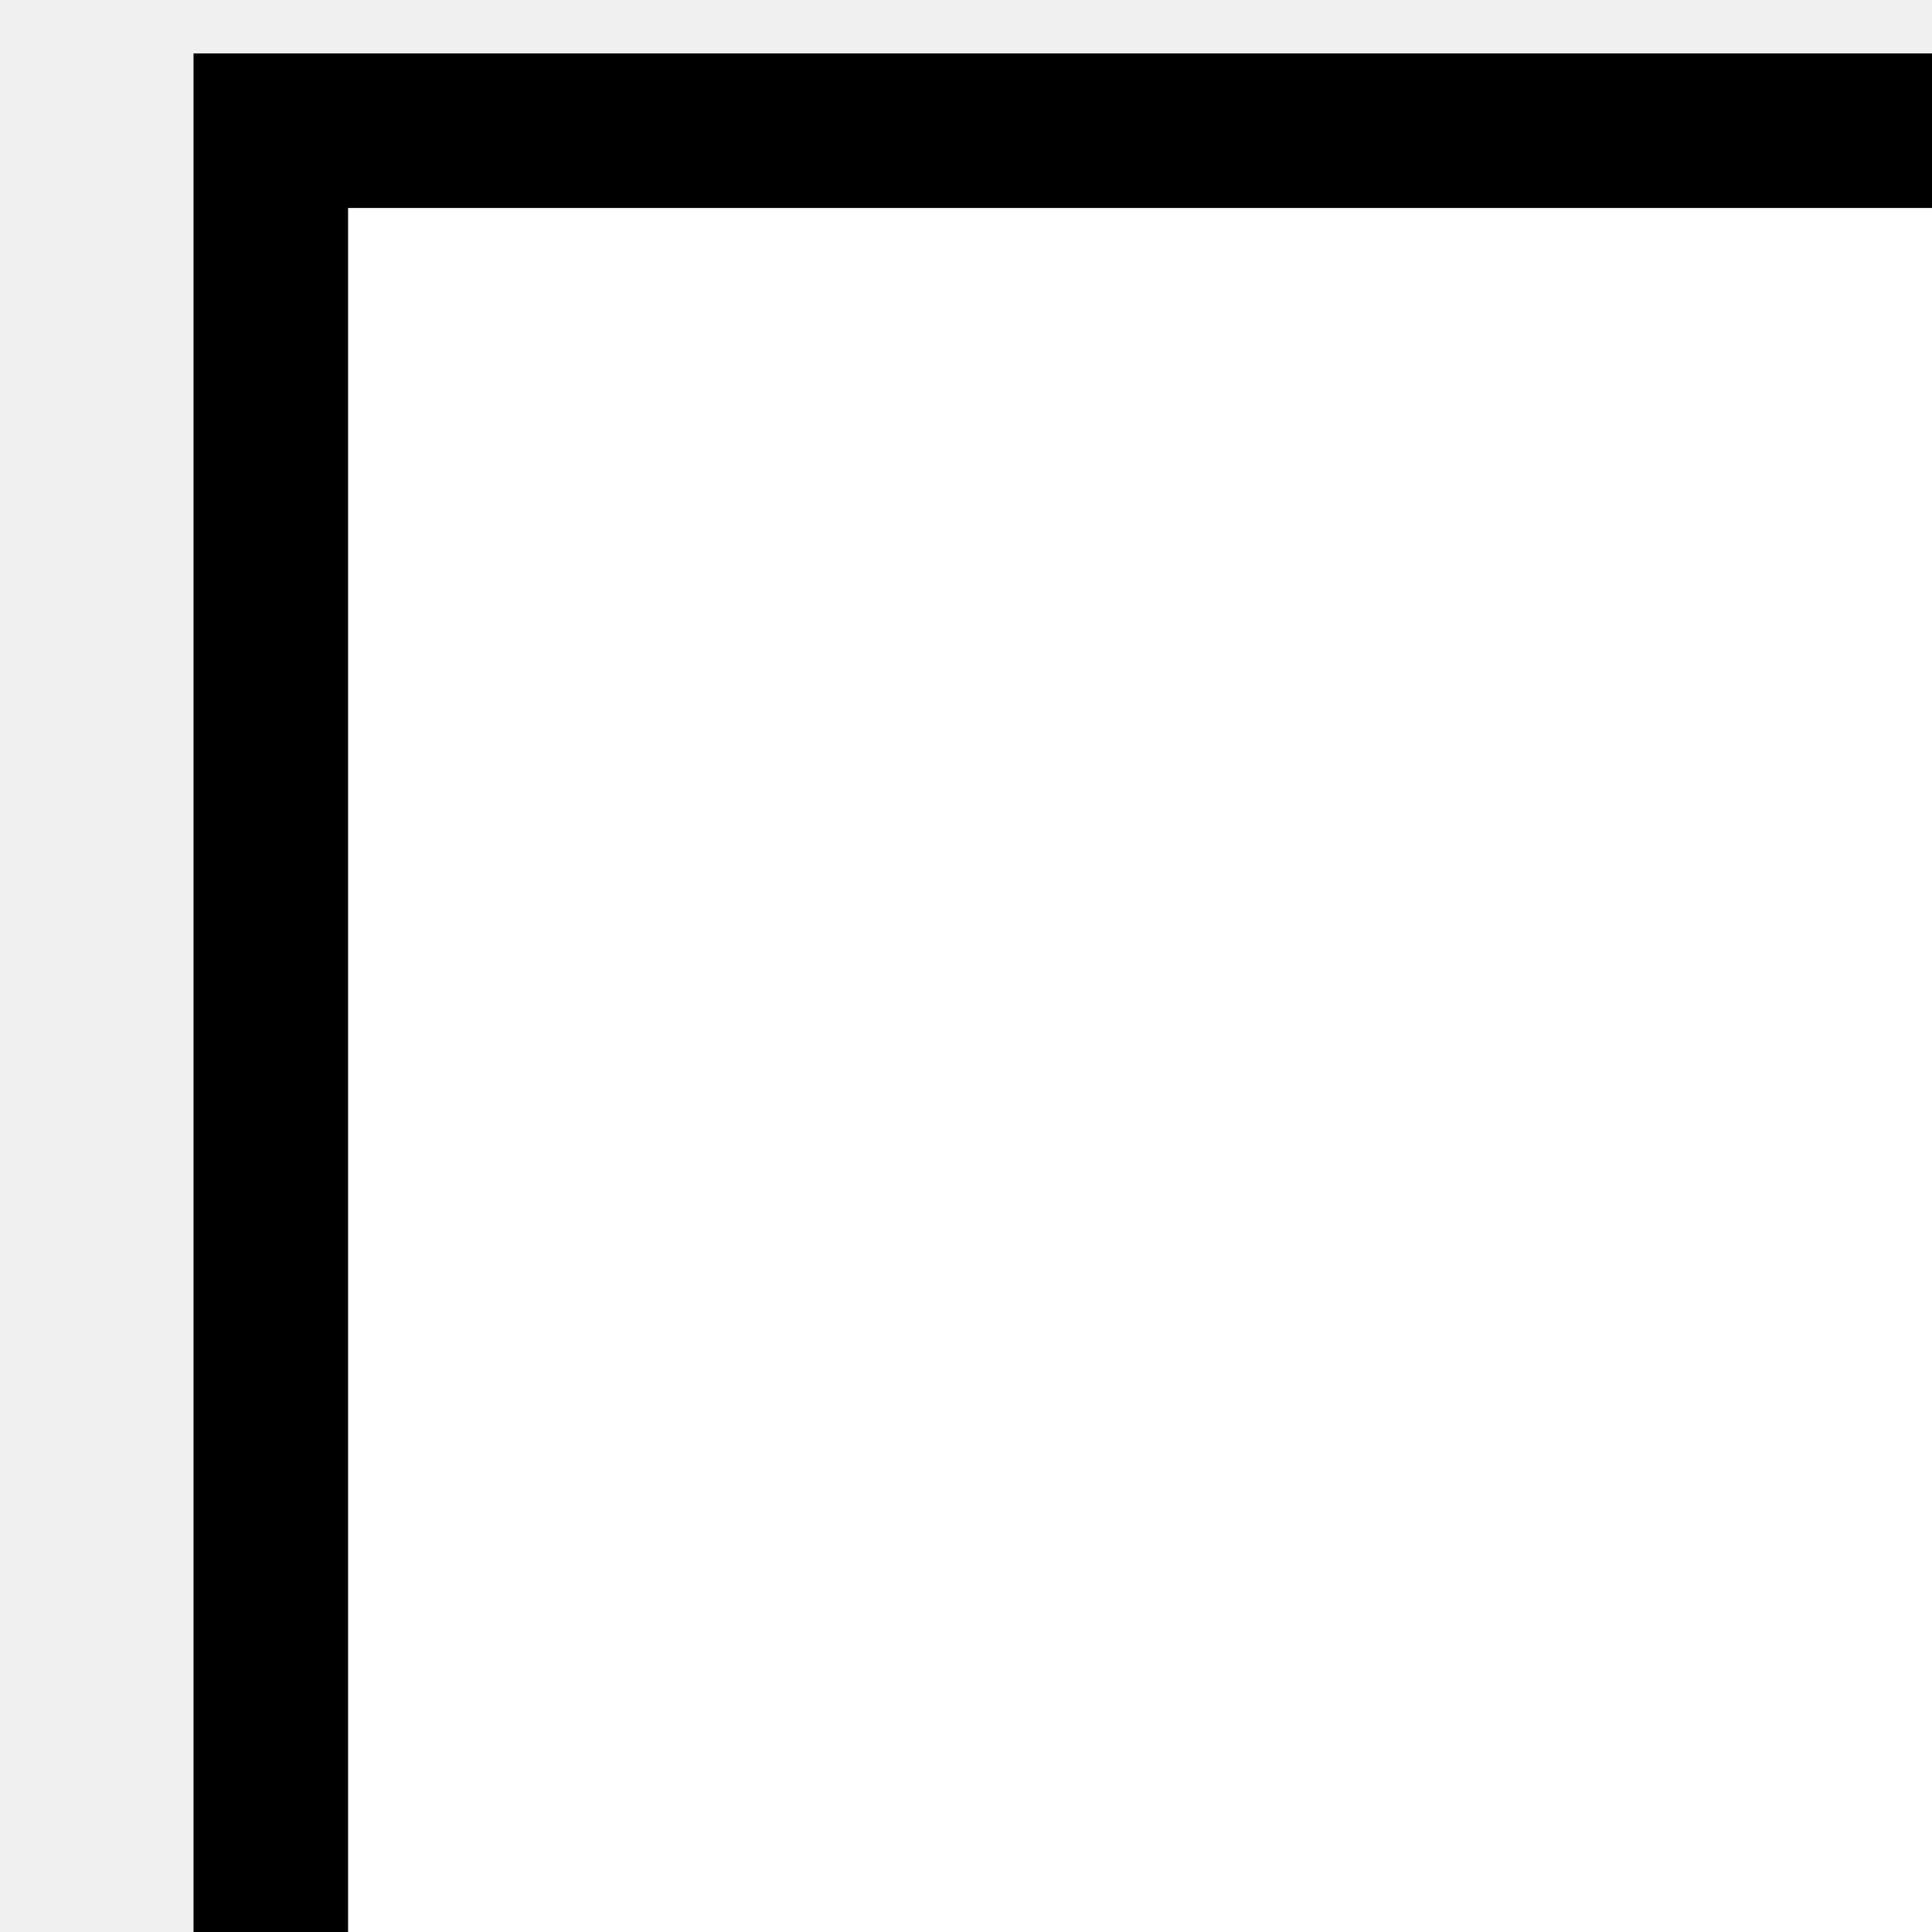
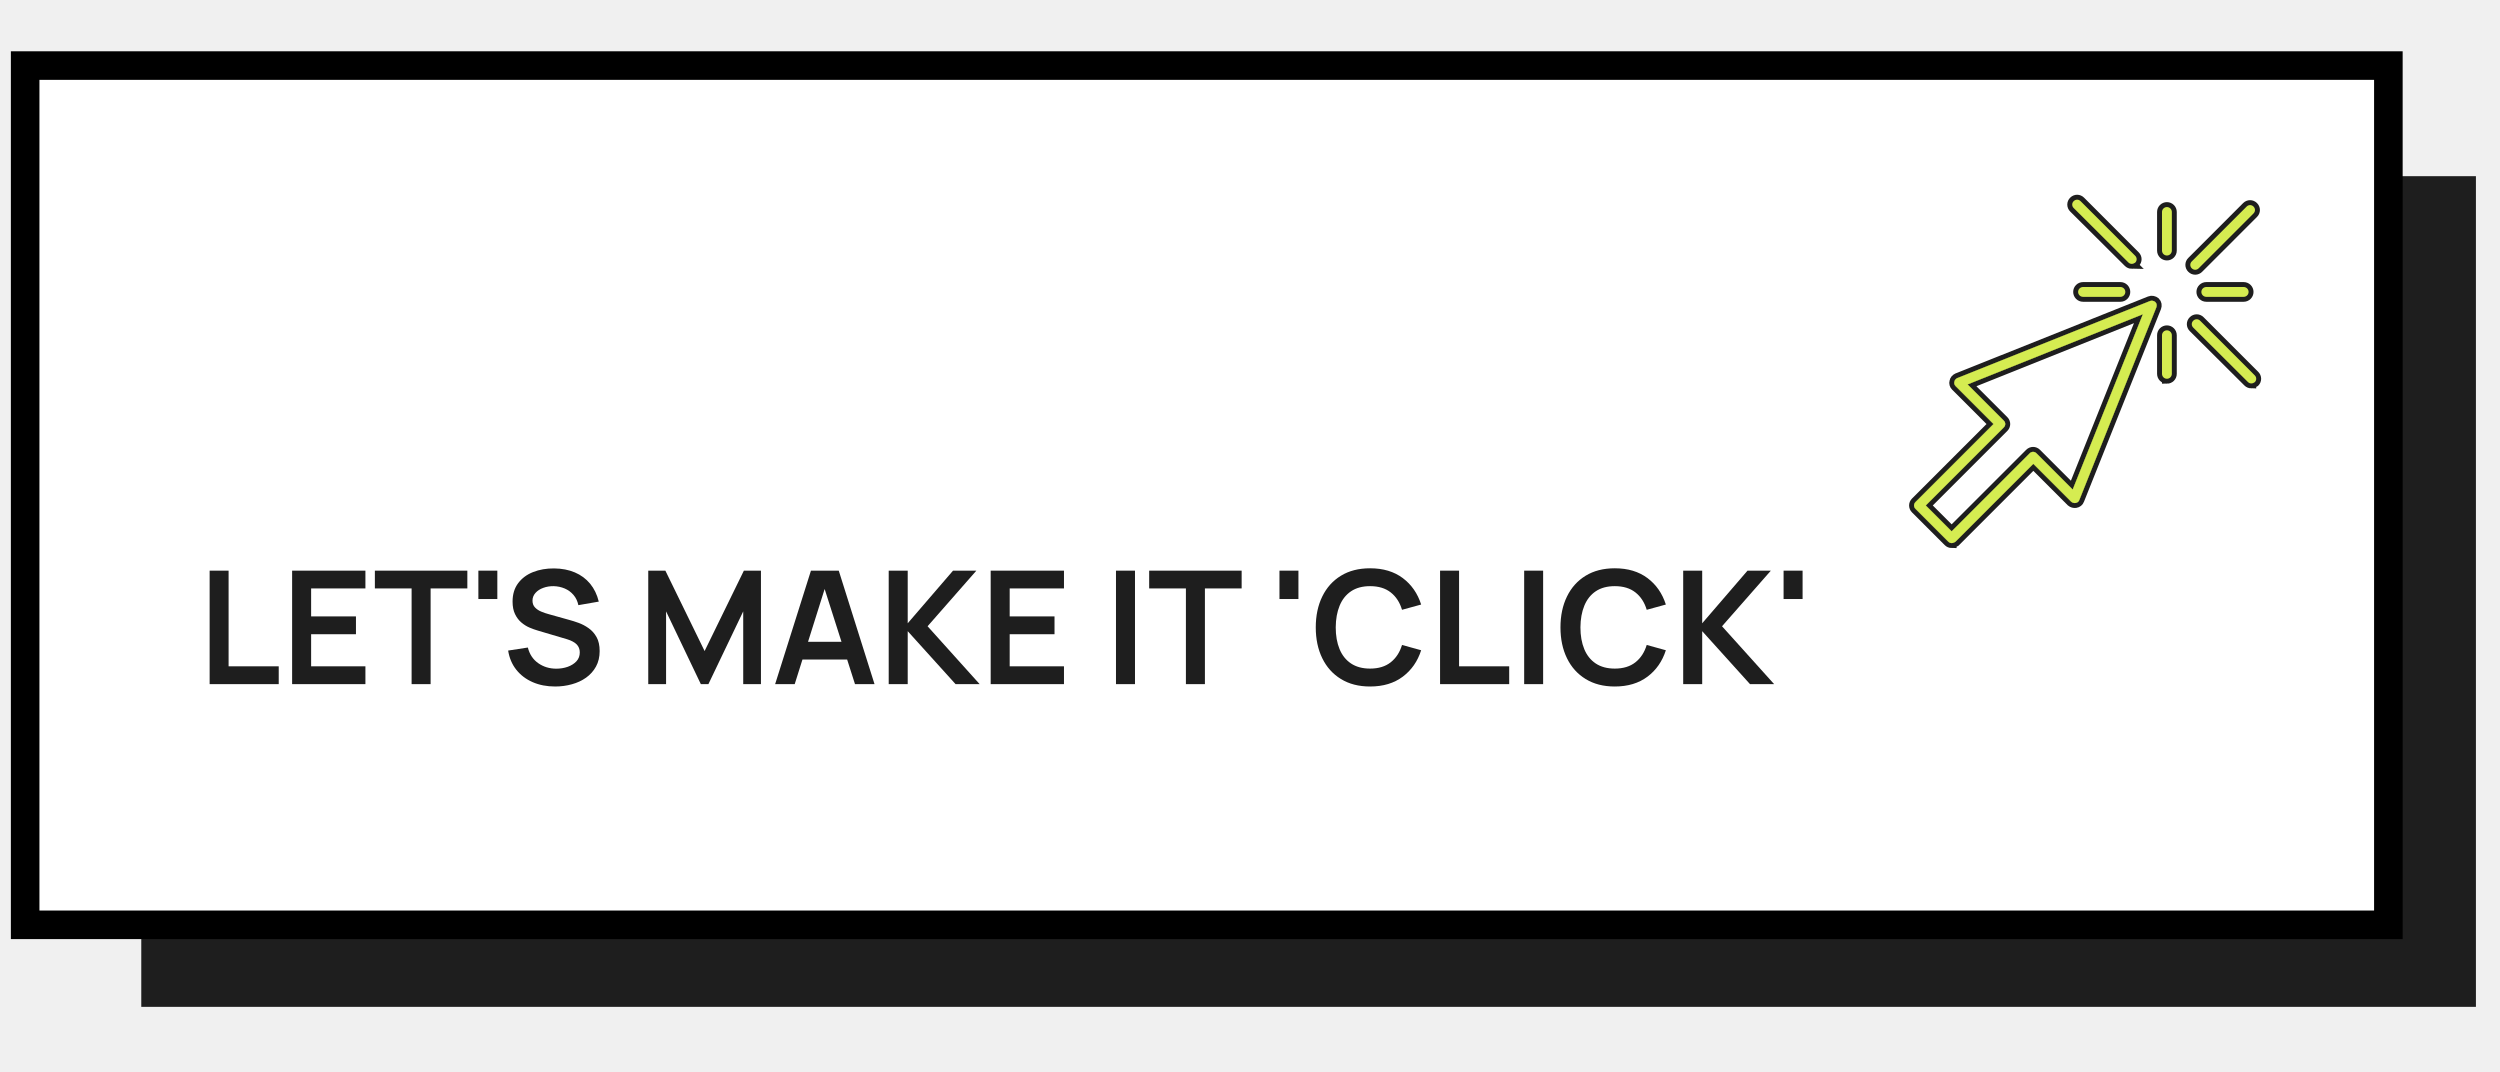
- <svg xmlns="http://www.w3.org/2000/svg" version="1.1" viewBox="0 0 50 50">
-   <svg xml:space="preserve" data-version="2" data-id="lg_MutCME2ls0dpJKILHv" x="0" y="0">
+ <svg xmlns="http://www.w3.org/2000/svg" version="1.1" viewBox="0 0 350 150">
+   <svg xml:space="preserve" data-version="2" data-id="lg_MutCME2ls0dpJKILHv" viewBox="0 0 571 219" x="0" y="0">
    <rect width="100%" height="100%" fill="transparent" />
    <rect width="609.13" height="216.73" x="-304.56" y="-108.37" fill="#1e1e1e" paint-order="stroke" rx="0" ry="0" transform="translate(298.88 122.25)scale(.8754)" vector-effect="non-scaling-stroke" />
    <rect width="609.13" height="216.73" x="-304.56" y="-108.37" fill="#fff" stroke="#000" stroke-width="8" paint-order="stroke" rx="0" ry="0" transform="translate(275.62 100.25)scale(.8754)" vector-effect="non-scaling-stroke" />
    <path fill="#1e1e1e" d="M47.881 143.4v-25.92h4.33v21.85h11.45v4.07Z" />
    <rect width="15.78" height="25.92" x="-7.89" y="-12.96" fill="none" rx="0" ry="0" transform="translate(56.27 130.94)" />
    <path fill="#1e1e1e" d="M66.721 143.4v-25.92h16.74v4.06h-12.4v6.39h10.24V132h-10.24v7.33h12.4v4.07Z" />
    <rect width="16.74" height="25.92" x="-8.37" y="-12.96" fill="none" rx="0" ry="0" transform="translate(75.6 130.94)" />
    <path fill="#1e1e1e" d="M94.011 143.4v-21.86h-8.39v-4.06h21.12v4.06h-8.39v21.86Z" />
    <rect width="21.12" height="25.92" x="-10.56" y="-12.96" fill="none" rx="0" ry="0" transform="translate(96.68 130.94)" />
    <path fill="#1e1e1e" d="M109.261 123.96v-6.48h4.33v6.48Z" />
    <rect width="4.33" height="6.48" x="-2.17" y="-3.24" fill="none" rx="0" ry="0" transform="translate(111.93 121.22)" />
    <path fill="#1e1e1e" d="M126.791 143.94q-2.85 0-5.12-.99-2.28-.99-3.75-2.84-1.46-1.84-1.86-4.38l4.5-.69q.58 2.31 2.37 3.57 1.79 1.26 4.13 1.26 1.38 0 2.61-.43 1.22-.44 1.99-1.26.76-.83.76-2.04 0-.54-.18-1-.18-.46-.53-.82-.35-.36-.9-.65-.55-.3-1.27-.52l-6.69-1.98q-.87-.25-1.87-.67-1-.42-1.89-1.17-.89-.75-1.45-1.91-.57-1.16-.57-2.87 0-2.5 1.27-4.2 1.27-1.7 3.42-2.55 2.15-.85 4.78-.83 2.66.02 4.75.91t3.49 2.58q1.4 1.7 1.98 4.09l-4.66.81q-.29-1.37-1.11-2.33-.82-.96-2-1.47-1.18-.5-2.51-.54-1.29-.02-2.4.39-1.11.4-1.78 1.16-.68.76-.68 1.76 0 .96.58 1.56.57.6 1.43.95.85.36 1.74.59l4.64 1.3q.95.25 2.14.68 1.19.43 2.29 1.21 1.1.77 1.81 2.03.71 1.26.71 3.2 0 2.02-.84 3.54t-2.26 2.53q-1.42 1.01-3.25 1.51-1.82.51-3.82.51" />
    <rect width="20.9" height="26.98" x="-10.45" y="-13.49" fill="none" rx="0" ry="0" transform="translate(127.01 130.95)" />
    <path fill="#1e1e1e" d="M148.061 143.4v-25.92h3.91l8.96 18.36 8.97-18.36h3.9v25.92h-4.05v-16.62l-7.95 16.62h-1.73l-7.94-16.62v16.62Z" />
    <rect width="25.74" height="25.92" x="-12.87" y="-12.96" fill="none" rx="0" ry="0" transform="translate(161.43 130.94)" />
    <path fill="#1e1e1e" d="m177.041 143.4 8.18-25.92h6.35l8.17 25.92h-4.46l-7.42-23.26h.97l-7.32 23.26Zm4.56-5.62v-4.05h13.61v4.05Z" />
    <rect width="22.7" height="25.92" x="-11.35" y="-12.96" fill="none" rx="0" ry="0" transform="translate(188.9 130.94)" />
    <path fill="#1e1e1e" d="M202.981 143.4v-25.92h4.34v12.02l10.35-12.02h5.33l-11.14 12.7 11.89 13.22h-5.5l-10.93-12.1v12.1Z" />
    <rect width="20.77" height="25.92" x="-10.38" y="-12.96" fill="none" rx="0" ry="0" transform="translate(213.87 130.94)" />
    <path fill="#1e1e1e" d="M226.271 143.4v-25.92h16.74v4.06h-12.4v6.39h10.24V132h-10.24v7.33h12.4v4.07Z" />
    <rect width="16.74" height="25.92" x="-8.37" y="-12.96" fill="none" rx="0" ry="0" transform="translate(235.14 130.94)" />
    <path fill="#1e1e1e" d="M254.891 143.4v-25.92h4.34v25.92Z" />
    <rect width="4.34" height="25.92" x="-2.17" y="-12.96" fill="none" rx="0" ry="0" transform="translate(257.56 130.94)" />
    <path fill="#1e1e1e" d="M270.861 143.4v-21.86h-8.39v-4.06h21.12v4.06h-8.39v21.86Z" />
    <rect width="21.12" height="25.92" x="-10.56" y="-12.96" fill="none" rx="0" ry="0" transform="translate(273.53 130.94)" />
    <path fill="#1e1e1e" d="M292.231 123.96v-6.48h4.33v6.48Z" />
    <rect width="4.33" height="6.48" x="-2.17" y="-3.24" fill="none" rx="0" ry="0" transform="translate(294.9 121.22)" />
    <path fill="#1e1e1e" d="M312.931 143.94q-3.89 0-6.66-1.71-2.78-1.7-4.26-4.74-1.49-3.04-1.49-7.05 0-4.02 1.49-7.06 1.48-3.04 4.26-4.74 2.77-1.7 6.66-1.7 4.48 0 7.47 2.24 2.98 2.24 4.19 6.04l-4.37 1.2q-.76-2.54-2.58-3.97-1.82-1.43-4.71-1.43-2.61 0-4.35 1.17-1.74 1.17-2.61 3.29-.87 2.11-.89 4.96 0 2.84.87 4.95.87 2.12 2.62 3.29t4.36 1.17q2.89 0 4.71-1.44 1.82-1.44 2.58-3.96l4.37 1.21q-1.21 3.79-4.19 6.03-2.99 2.25-7.47 2.25" />
    <rect width="24.07" height="27" x="-12.04" y="-13.5" fill="none" rx="0" ry="0" transform="translate(313.06 130.94)" />
    <path fill="#1e1e1e" d="M328.911 143.4v-25.92h4.34v21.85h11.45v4.07Z" />
    <rect width="15.79" height="25.92" x="-7.89" y="-12.96" fill="none" rx="0" ry="0" transform="translate(337.3 130.94)" />
    <path fill="#1e1e1e" d="M348.121 143.4v-25.92h4.33v25.92Z" />
    <rect width="4.33" height="25.92" x="-2.17" y="-12.96" fill="none" rx="0" ry="0" transform="translate(350.79 130.94)" />
    <path fill="#1e1e1e" d="M368.821 143.94q-3.89 0-6.66-1.71-2.78-1.7-4.26-4.74-1.49-3.04-1.49-7.05 0-4.02 1.49-7.06 1.48-3.04 4.26-4.74 2.77-1.7 6.66-1.7 4.48 0 7.47 2.24 2.98 2.24 4.19 6.04l-4.37 1.2q-.76-2.54-2.58-3.97-1.82-1.43-4.71-1.43-2.61 0-4.35 1.17-1.74 1.17-2.61 3.29-.87 2.11-.89 4.96 0 2.84.87 4.95.87 2.12 2.62 3.29t4.36 1.17q2.89 0 4.71-1.44 1.82-1.44 2.58-3.96l4.37 1.21q-1.21 3.79-4.19 6.03-2.99 2.25-7.47 2.25" />
    <rect width="24.07" height="27" x="-12.04" y="-13.5" fill="none" rx="0" ry="0" transform="translate(368.95 130.94)" />
    <path fill="#1e1e1e" d="M384.441 143.4v-25.92h4.34v12.02l10.35-12.02h5.33l-11.15 12.7 11.9 13.22h-5.51l-10.92-12.1v12.1Z" />
    <rect width="20.77" height="25.92" x="-10.38" y="-12.96" fill="none" rx="0" ry="0" transform="translate(395.33 130.94)" />
    <path fill="#1e1e1e" d="M407.371 123.96v-6.48h4.34v6.48Z" />
    <rect width="4.34" height="6.48" x="-2.17" y="-3.24" fill="none" rx="0" ry="0" transform="translate(410.04 121.22)" />
    <g paint-order="stroke">
      <path fill="#d5ec51" stroke="#1e1e1e" stroke-width="2.25" d="M445.758 111.19a1.11 1.11 0 0 1-.786-.338l-7.474-7.473a1.11 1.11 0 0 1-.337-.787c0-.28.113-.562.337-.787l17.813-17.812-8.654-8.653c-.28-.281-.393-.674-.28-1.011.055-.394.336-.675.674-.843l43.996-17.588c.394-.168.9-.056 1.237.225.337.337.393.787.224 1.236l-17.587 43.997c-.113.337-.45.618-.843.674a1.277 1.277 0 0 1-1.011-.28l-8.654-8.654-17.812 17.812c-.28.169-.562.281-.843.281zm-5.9-8.598 5.9 5.9L463.57 90.68c.45-.45 1.124-.45 1.574 0l8.26 8.26 16.014-40.008-40.007 16.015 8.26 8.26c.449.45.449 1.123 0 1.573z" />
      <g clip-path="url(#a)" transform="translate(464.88 83.5)scale(.5619)">
        <clipPath id="a">
          <path stroke-linecap="round" d="M-34.032 49.27c-.5 0-1-.2-1.4-.6l-13.3-13.3c-.4-.4-.6-.9-.6-1.4 0-.5.2-1 .6-1.4l31.7-31.7-15.4-15.4c-.5-.5-.7-1.2-.5-1.8.1-.7.6-1.2 1.2-1.5l78.3-31.3c.7-.3 1.6-.1 2.2.4.6.6.7 1.4.4 2.2l-31.3 78.3c-.2.6-.8 1.1-1.5 1.2-.7.1-1.3-.1-1.8-.5l-15.4-15.4-31.7 31.7c-.5.3-1 .5-1.5.5m-10.5-15.3 10.5 10.5 31.7-31.7c.8-.8 2-.8 2.8 0l14.7 14.7 28.5-71.2-71.2 28.5 14.7 14.7c.8.8.8 2 0 2.8z" />
        </clipPath>
        <path fill="#d5ec51" stroke="#1e1e1e" stroke-width="4" d="M-34.032 49.27c-.5 0-1-.2-1.4-.6l-13.3-13.3c-.4-.4-.6-.9-.6-1.4 0-.5.2-1 .6-1.4l31.7-31.7-15.4-15.4c-.5-.5-.7-1.2-.5-1.8.1-.7.6-1.2 1.2-1.5l78.3-31.3c.7-.3 1.6-.1 2.2.4.6.6.7 1.4.4 2.2l-31.3 78.3c-.2.6-.8 1.1-1.5 1.2-.7.1-1.3-.1-1.8-.5l-15.4-15.4-31.7 31.7c-.5.3-1 .5-1.5.5zm-10.5-15.3 10.5 10.5 31.7-31.7c.8-.8 2-.8 2.8 0l14.7 14.7 28.5-71.2-71.2 28.5 14.7 14.7c.8.8.8 2 0 2.8z" />
      </g>
      <path fill="#d5ec51" stroke="#1e1e1e" stroke-width="2.25" d="M486.89 47.414a1.11 1.11 0 0 1-.787-.338l-12.475-12.418a1.086 1.086 0 0 1 0-1.573c.45-.45 1.124-.45 1.574 0l12.474 12.474c.45.45.45 1.124 0 1.574-.225.168-.506.28-.787.28zm27.308 27.308a1.11 1.11 0 0 1-.787-.337l-12.474-12.418a1.086 1.086 0 0 1 0-1.574c.45-.45 1.124-.45 1.573 0l12.474 12.475c.45.45.45 1.123 0 1.573-.224.168-.505.28-.786.28zm-12.812-25.96a1.11 1.11 0 0 1-.786-.337 1.086 1.086 0 0 1 0-1.573l12.53-12.53c.45-.45 1.124-.45 1.573 0 .45.449.45 1.123 0 1.573l-12.53 12.53a1.11 1.11 0 0 1-.787.337zm11.07 6.181h-8.541c-.618 0-1.124-.506-1.124-1.124s.506-1.124 1.124-1.124h8.54c.619 0 1.125.506 1.125 1.124s-.506 1.124-1.124 1.124zm-17.532-9.44a1.127 1.127 0 0 1-1.123-1.124v-8.822c0-.618.505-1.123 1.123-1.123s1.124.505 1.124 1.123v8.822c0 .618-.505 1.124-1.124 1.124zm-10.62 9.44h-8.54c-.618 0-1.124-.506-1.124-1.124s.506-1.124 1.124-1.124h8.54c.619 0 1.124.506 1.124 1.124s-.505 1.124-1.123 1.124zm10.62 18.711a1.127 1.127 0 0 1-1.123-1.124v-8.82c0-.618.505-1.124 1.123-1.124s1.124.506 1.124 1.124v8.821c0 .619-.505 1.124-1.124 1.124z" />
    </g>
  </svg>
</svg>
